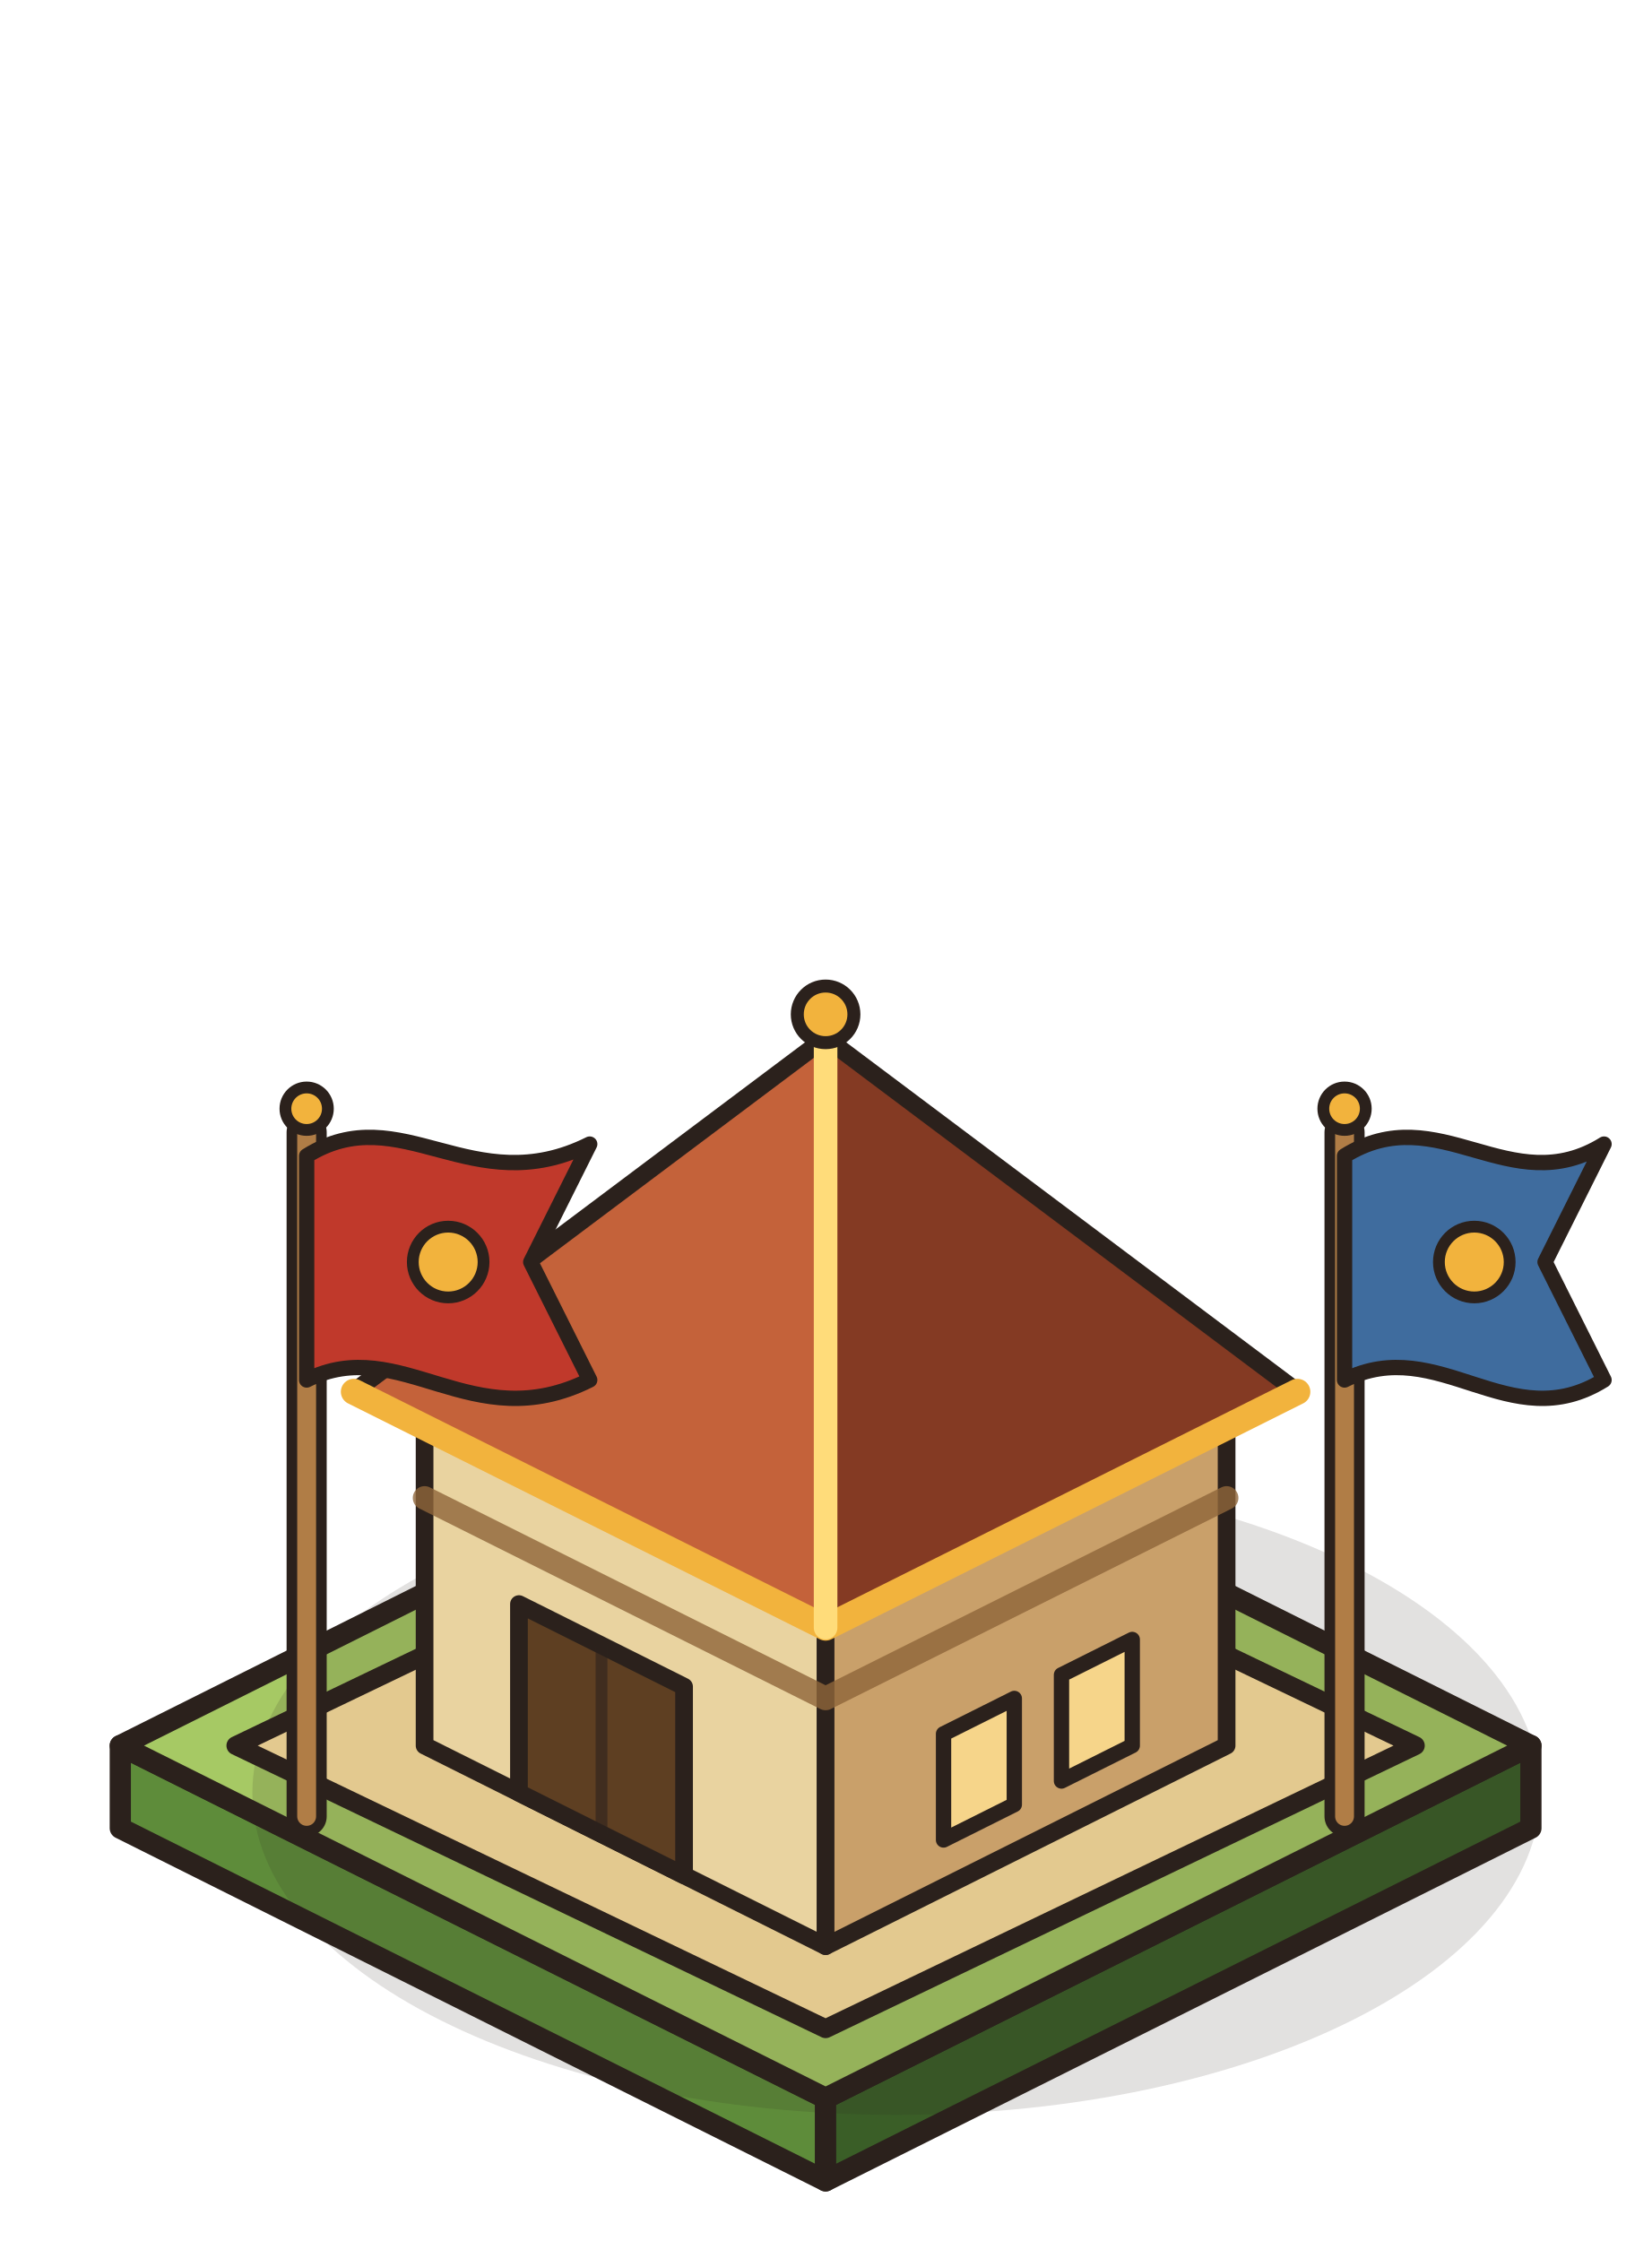
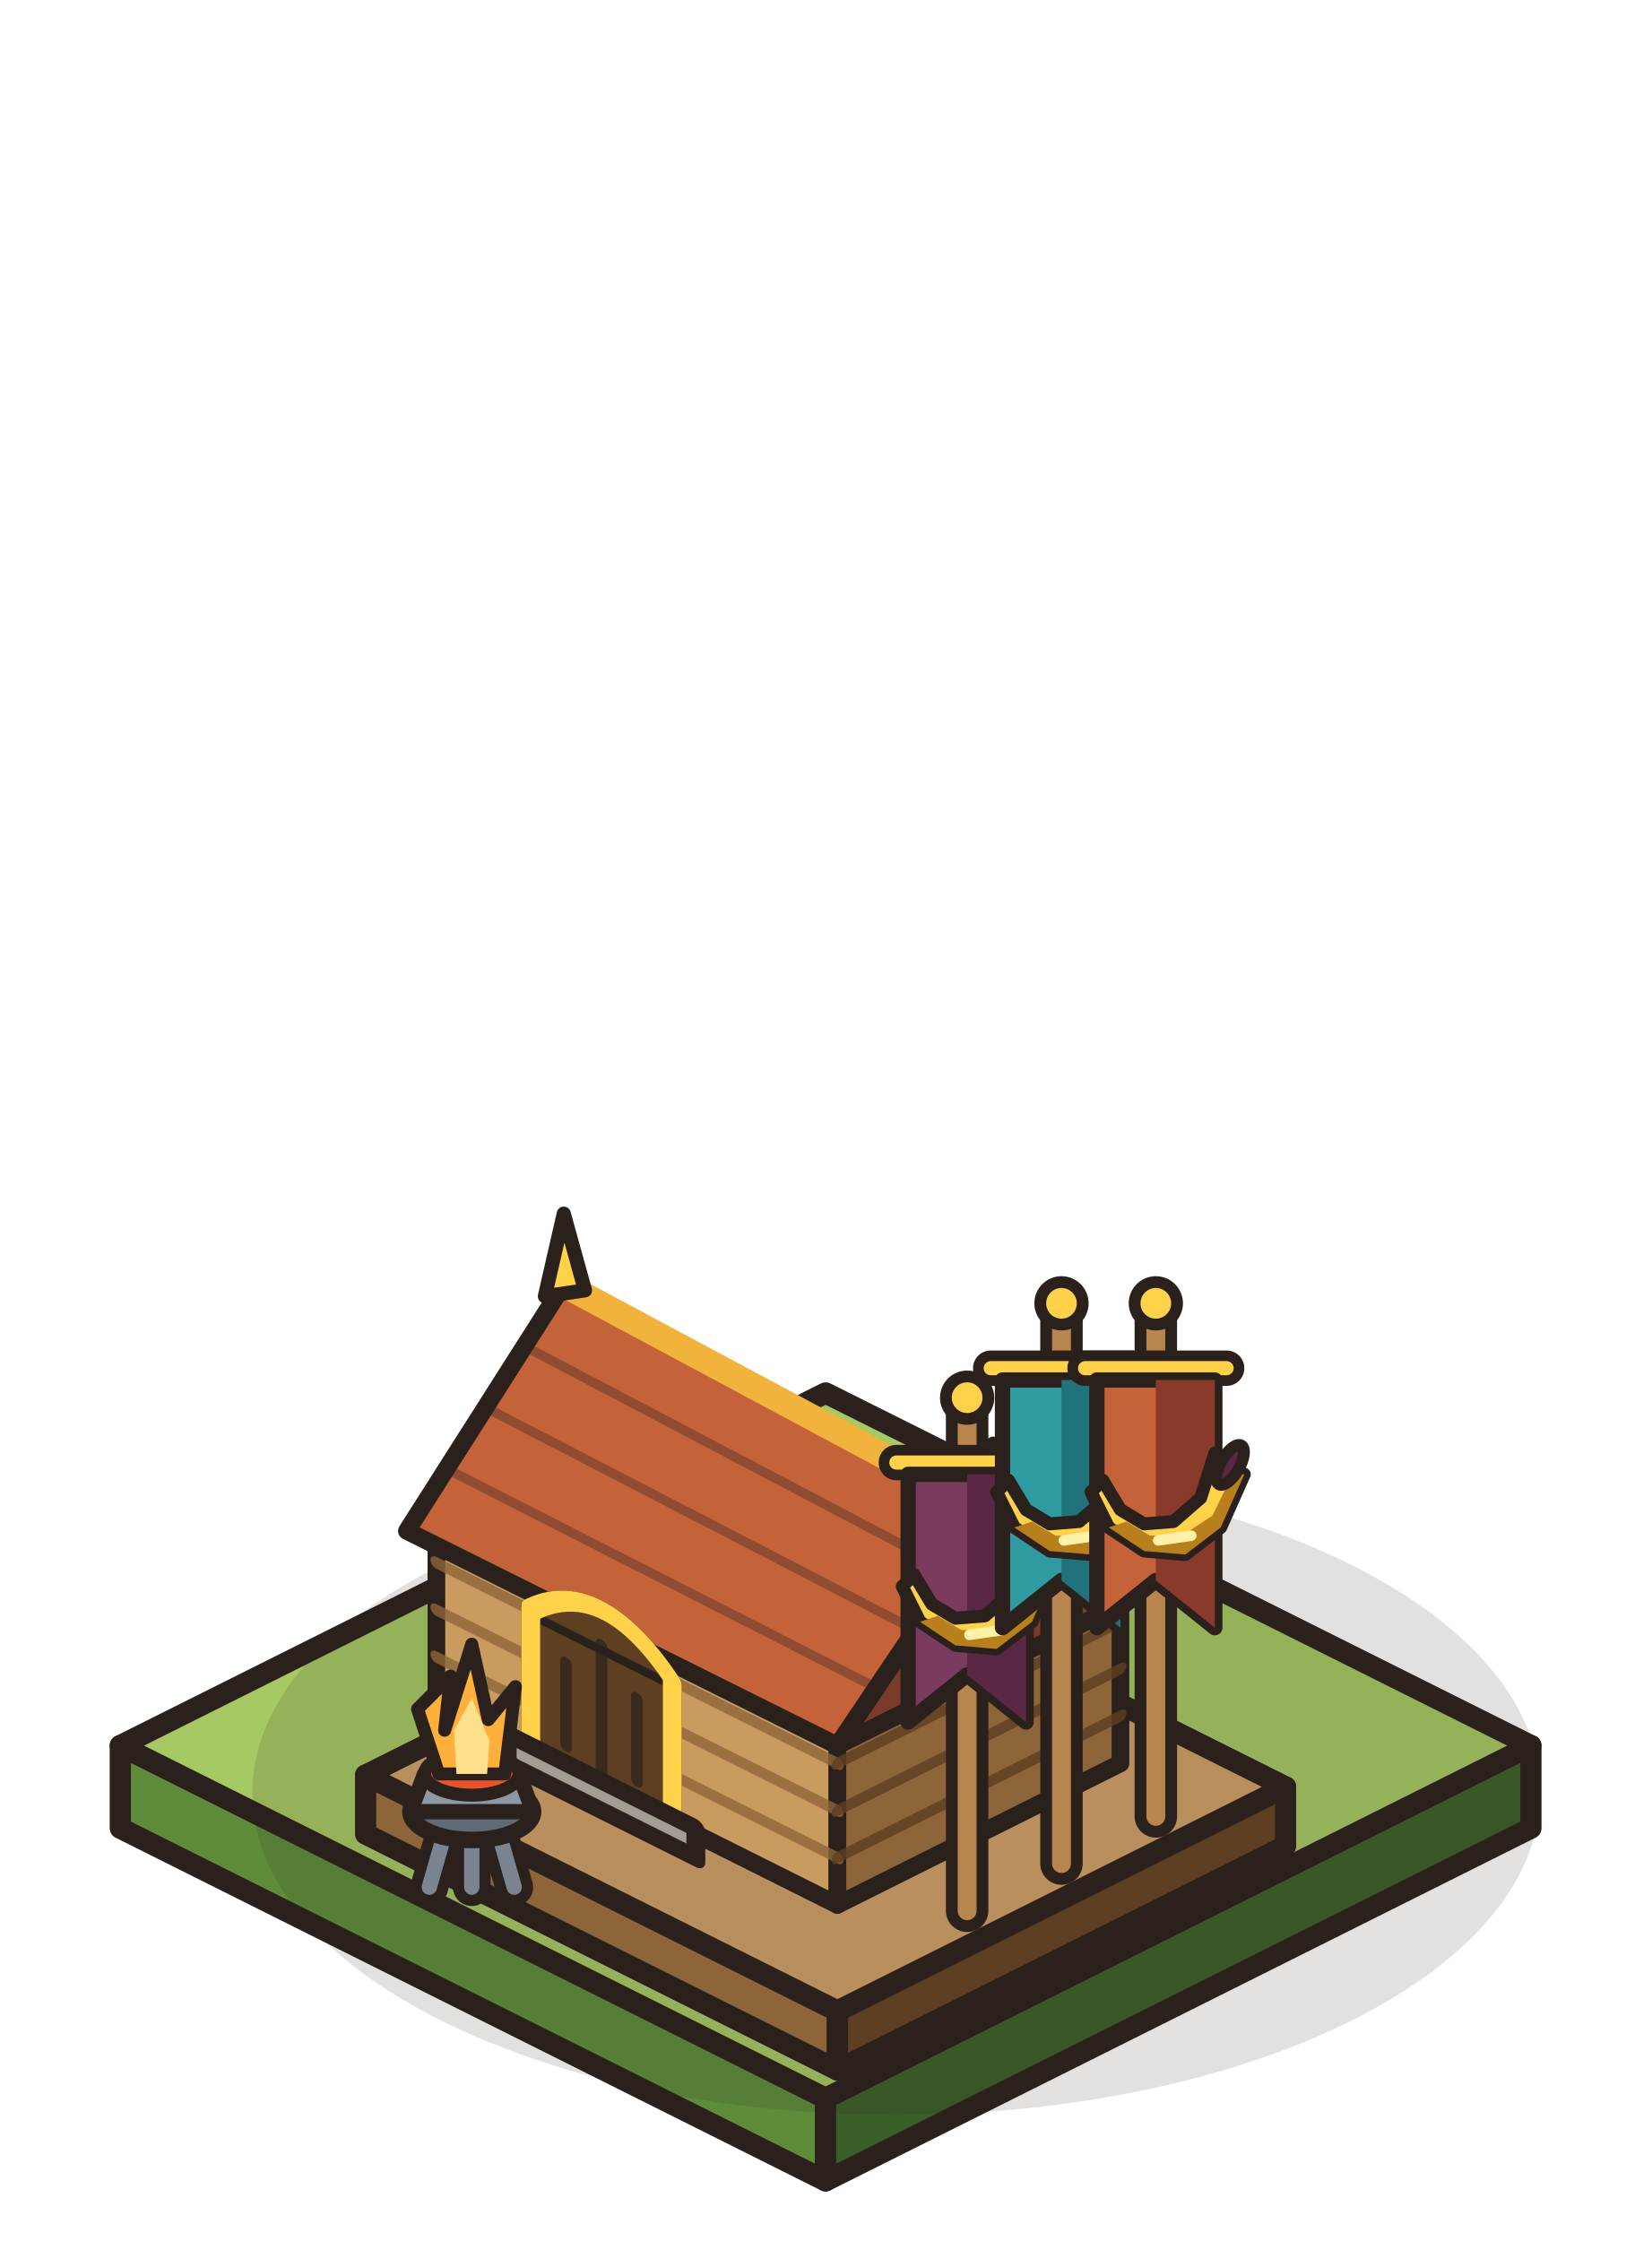
<svg xmlns="http://www.w3.org/2000/svg" viewBox="-70 -122 140 190" width="280" height="380">
  <path d="M-59.8 26L0 55.9L0 62.9L-59.8 33Z" fill="#5E8C3A" stroke="#2B211C" stroke-width="1.8" stroke-linejoin="round" />
  <path d="M59.8 26L0 55.9L0 62.9L59.8 33Z" fill="#3A5E27" stroke="#2B211C" stroke-width="1.8" stroke-linejoin="round" />
  <path d="M0 -3.9L59.8 26L0 55.9L-59.8 26Z" fill="#A6C964" stroke="#2B211C" stroke-width="1.8" stroke-linejoin="round" />
  <ellipse cx="6" cy="30" rx="54.6" ry="27.3" fill="#2B211C" opacity="0.14" />
-   <g stroke="#2B211C" stroke-width="1.5" stroke-linejoin="round" stroke-linecap="round">
-     <path d="M0 2L50 26L0 50L-50 26Z" fill="#E3C98F" stroke-width="1.6" />
-     <path d="M-34 26L0 43L0 13L-34 -4Z" fill="#E9D3A0" />
-     <path d="M0 43L34 26L34 -4L0 13Z" fill="#C9A06A" />
-     <path d="M-34 5L0 22M0 22L34 5" fill="none" stroke="#8E6539" stroke-width="2" opacity=".8" />
-     <path d="M-40 -4L0 16L0 -34Z" fill="#C4623A" />
-     <path d="M0 16L40 -4L0 -34Z" fill="#843A23" />
-     <path d="M-40 -4L0 16L40 -4" fill="none" stroke="#F2B33D" stroke-width="2.2" />
-     <path d="M0 -34L0 16" fill="none" stroke="#FFDC7A" stroke-width="2" />
-     <circle cx="0" cy="-36" r="2.4" fill="#F2B33D" stroke-width="1.1" />
-     <path d="M-26 30L-12 37L-12 21L-26 14Z" fill="#5E3F22" />
-     <path d="M-19 33.5V17.5" fill="none" stroke="#2B211C" stroke-width="1" opacity=".6" />
-     <path d="M10 34L16 31L16 22L10 25Z" fill="#F6D58A" stroke-width="1.3" />
-     <path d="M20 29L26 26L26 17L20 20Z" fill="#F6D58A" stroke-width="1.3" />
-     <path d="M-44 32V-26" fill="none" stroke-width="3.4" />
-     <path d="M-44 32V-26" fill="none" stroke="#B07D46" stroke-width="1.6" />
-     <path d="M-44 -24C-36 -29 -30 -20 -20 -25L-25 -15L-20 -5C-30 0 -36 -9 -44 -5Z" fill="#C0392B" stroke-width="1.3" />
-     <circle cx="-32" cy="-15" r="3" fill="#F2B33D" stroke-width="1" />
-     <circle cx="-44" cy="-28" r="1.8" fill="#F2B33D" stroke-width="1" />
-     <path d="M44 32V-26" fill="none" stroke-width="3.4" />
-     <path d="M44 32V-26" fill="none" stroke="#B07D46" stroke-width="1.6" />
-     <path d="M44 -24C52 -29 58 -20 66 -25L61 -15L66 -5C58 0 52 -9 44 -5Z" fill="#3F6C9E" stroke-width="1.3" />
-     <circle cx="55" cy="-15" r="3" fill="#F2B33D" stroke-width="1" />
-     <circle cx="44" cy="-28" r="1.8" fill="#F2B33D" stroke-width="1" />
+   <g stroke="#2B211C" stroke-width="1.6" stroke-linejoin="round" stroke-linecap="round">
+     <path d="M-39 33.5L1 53.5L1 48.5L-39 28.5Z" fill="#8E6539" stroke-width="1.8" />
+     <path d="M1 53.5L39 34.5L39 29.5L1 48.5Z" fill="#5E3F22" stroke-width="1.8" />
+     <path d="M-39 28.5L1 48.5L39 29.5L-1 9.5Z" fill="#B98F5E" stroke-width="1.8" />
+     <path d="M-33 22.5L1 39.5L1 23.5L-33 6.5Z" fill="#C99B5E" stroke-width="1.5" />
+     <path d="M1 39.5L25 27.5L25 11.5L1 23.5Z" fill="#8E6539" stroke-width="1.5" />
+     <path d="M-33 6.5L1 23.5L25 11.5L-9 -5.5Z" fill="#B9854F" stroke-width="1.5" />
+     <g transform="matrix(1 .5 0 -1 0 39)">
+       <path d="M-33 4H1" fill="none" stroke="#8E6539" stroke-width="1" opacity=".8" />
+       <path d="M-33 8H1" fill="none" stroke="#8E6539" stroke-width="1" opacity=".8" />
+       <path d="M-33 12H1" fill="none" stroke="#8E6539" stroke-width="1" opacity=".8" />
+     </g>
+     <g transform="matrix(1 -.5 0 -1 0 40)">
+       <path d="M1 4H25" fill="none" stroke="#5E3F22" stroke-width="1" opacity=".8" />
+       <path d="M1 8H25" fill="none" stroke="#5E3F22" stroke-width="1" opacity=".8" />
+       <path d="M1 12H25" fill="none" stroke="#5E3F22" stroke-width="1" opacity=".8" />
+     </g>
+     <path d="M1 26L27.5 12.8L14.2 6.4Z" fill="#7A3B2A" stroke-width="1.5" />
+     <path d="M-35.5 7.8L1 26L14.2 6.4L-22.2 -13.1Z" fill="#C4623A" stroke-width="1.5" />
+     <path d="M-32.2 2.5L4.3 21.1" fill="none" stroke="#2B211C" stroke-width="0.8" opacity="0.35" />
+     <path d="M-28.9 -2.7L7.6 16.2" fill="none" stroke="#2B211C" stroke-width="0.8" opacity="0.35" />
+     <path d="M-25.6 -7.9L10.9 11.3" fill="none" stroke="#2B211C" stroke-width="0.8" opacity="0.35" />
+     <path d="M-22.2 -13.1L14.2 6.4" fill="none" stroke="#F2B33D" stroke-width="2.2" />
+     <path d="M12.8 7.4L14.2 0.4L16.1 6.9Z" fill="#FFD24A" stroke-width="1.2" />
+     <path d="M-23.8 -12.1L-22.2 -19.1L-20.4 -12.6Z" fill="#FFD24A" stroke-width="1.2" />
+     <g transform="matrix(1 .5 0 -1 0 39)">
+       <rect x="-25" y="0" width="12" height="12" fill="#5E3F22" />
+       <path d="M-25 12Q-19 18 -13 12" fill="#5E3F22" />
+       <path d="M-25 0V12Q-19 18 -13 12V0" fill="none" stroke="#FFD24A" stroke-width="1.600" />
+       <path d="M-19 0V12M-22 2V9M-16 2V9" fill="none" stroke="#2B211C" stroke-width="1" opacity=".7" />
+       <rect x="-27" y="-2" width="16" height="2.500" fill="#A39E94" />
+     </g>
+     <path d="M12 40L12 -2" fill="none" stroke="#2B211C" stroke-width="3.6" />
+     <path d="M12 40L12 -2" fill="none" stroke="#B9854F" stroke-width="1.6" />
+     <path d="M6 2L18 2" fill="none" stroke="#2B211C" stroke-width="3" />
+     <path d="M6 2L18 2" fill="none" stroke="#FFD24A" stroke-width="1.2" />
+     <path d="M7 3L17 3L17 24L12 20L7 24Z" fill="#7A3B5E" stroke-width="1.3" />
+     <path d="M12 3L17 3L17 24L12 20Z" fill="#5A2744" stroke="none" />
+     <circle cx="12" cy="-3.5" r="1.8" fill="#FFD24A" stroke-width="1" />
+     <path d="M6.5 12.5L8 15.5L11 17.5L14.5 17.8L17.5 15.5L19.5 11L17 9.2L15.8 13L13.5 15L11 15.2L9 14L7.5 11.5Z" fill="#FFD24A" stroke-width="1.1" />
+     <path d="M8 15.5L11 17.5L14.5 17.8L17.5 15.5L19.5 11L18.5 11L16.8 14.5L14.2 16.2L11.5 16.2L9.5 15Z" fill="#B8801C" stroke="none" />
+     <ellipse cx="18.3" cy="10.2" rx="0.8" ry="1.9" transform="rotate(30 18.3 10.2)" fill="#5A2744" stroke="#2B211C" stroke-width="1" />
+     <path d="M12.2 16.6L15 16.2" fill="none" stroke="#FFF1A8" stroke-width="0.9" />
+     <path d="M20 36L20 -10" fill="none" stroke="#2B211C" stroke-width="3.6" />
+     <path d="M20 36L20 -10" fill="none" stroke="#B9854F" stroke-width="1.6" />
+     <path d="M14 -6L26 -6" fill="none" stroke="#2B211C" stroke-width="3" />
+     <path d="M14 -6L26 -6" fill="none" stroke="#FFD24A" stroke-width="1.2" />
+     <path d="M15 -5L25 -5L25 16L20 12L15 16Z" fill="#2F9AA0" stroke-width="1.3" />
+     <path d="M20 -5L25 -5L25 16L20 12Z" fill="#20737A" stroke="none" />
+     <circle cx="20" cy="-11.5" r="1.8" fill="#FFD24A" stroke-width="1" />
+     <path d="M14.5 4.5L16 7.5L19 9.5L22.5 9.8L25.5 7.5L27.5 3L25 1.2L23.8 5L21.5 7L19 7.2L17 6L15.5 3.5Z" fill="#FFD24A" stroke-width="1.1" />
+     <path d="M16 7.5L19 9.5L22.5 9.8L25.5 7.5L27.5 3L26.5 3L24.8 6.5L22.2 8.2L19.5 8.2L17.5 7Z" fill="#B8801C" stroke="none" />
+     <ellipse cx="26.3" cy="2.2" rx="0.8" ry="1.9" transform="rotate(30 26.3 2.2)" fill="#5A2744" stroke="#2B211C" stroke-width="1" />
+     <path d="M20.2 8.6L23 8.2" fill="none" stroke="#FFF1A8" stroke-width="0.9" />
+     <path d="M28 32L28 -10" fill="none" stroke="#2B211C" stroke-width="3.6" />
+     <path d="M28 32L28 -10" fill="none" stroke="#B9854F" stroke-width="1.6" />
+     <path d="M22 -6L34 -6" fill="none" stroke="#2B211C" stroke-width="3" />
+     <path d="M22 -6L34 -6" fill="none" stroke="#FFD24A" stroke-width="1.2" />
+     <path d="M23 -5L33 -5L33 16L28 12L23 16Z" fill="#C4623A" stroke-width="1.3" />
+     <path d="M28 -5L33 -5L33 16L28 12Z" fill="#8A3A2A" stroke="none" />
+     <circle cx="28" cy="-11.5" r="1.8" fill="#FFD24A" stroke-width="1" />
+     <path d="M22.5 4.5L24 7.5L27 9.5L30.5 9.8L33.5 7.5L35.5 3L33 1.2L31.8 5L29.5 7L27 7.2L25 6L23.5 3.5Z" fill="#FFD24A" stroke-width="1.1" />
+     <path d="M24 7.5L27 9.5L30.5 9.8L33.5 7.5L35.5 3L34.5 3L32.8 6.5L30.2 8.2L27.5 8.2L25.5 7Z" fill="#B8801C" stroke="none" />
+     <ellipse cx="34.3" cy="2.2" rx="0.8" ry="1.9" transform="rotate(30 34.3 2.2)" fill="#5A2744" stroke="#2B211C" stroke-width="1" />
+     <path d="M28.2 8.6L31 8.2" fill="none" stroke="#FFF1A8" stroke-width="0.9" />
+     <path d="M-33.6 38L-32 32.4" fill="none" stroke="#2B211C" stroke-width="3.2" />
+     <path d="M-33.6 38L-32 32.4" fill="none" stroke="#7A8591" stroke-width="1.3" />
+     <path d="M-26.4 38L-28 32.4" fill="none" stroke="#2B211C" stroke-width="3.2" />
+     <path d="M-26.4 38L-28 32.4" fill="none" stroke="#7A8591" stroke-width="1.3" />
+     <path d="M-30 38L-30 32.4" fill="none" stroke="#2B211C" stroke-width="3.2" />
+     <path d="M-30 38L-30 32.4" fill="none" stroke="#7A8591" stroke-width="1.3" />
+     <ellipse cx="-30" cy="31.6" rx="5.2" ry="2.4" fill="#5F6A75" stroke-width="1.4" />
+     <path d="M-35.2 31.6L-34 28.4L-26 28.4L-24.8 31.6Z" fill="#8C98A3" stroke-width="1.3" />
+     <ellipse cx="-30" cy="28.4" rx="4" ry="1.8" fill="#E8552B" stroke-width="1.1" />
+     <path d="M-32.8 28.4L-34.6 22.9L-31.8 20.1L-32.3 24.7L-30 17.4L-28.6 23.8L-26.3 21L-27.2 28.4Z" fill="#FFB03A" stroke-width="1.1" />
+     <path d="M-31.3 28.4L-31.5 24.7L-30 22L-28.5 25.6L-28.7 28.4Z" fill="#FFE08A" stroke="none" />
  </g>
</svg>
